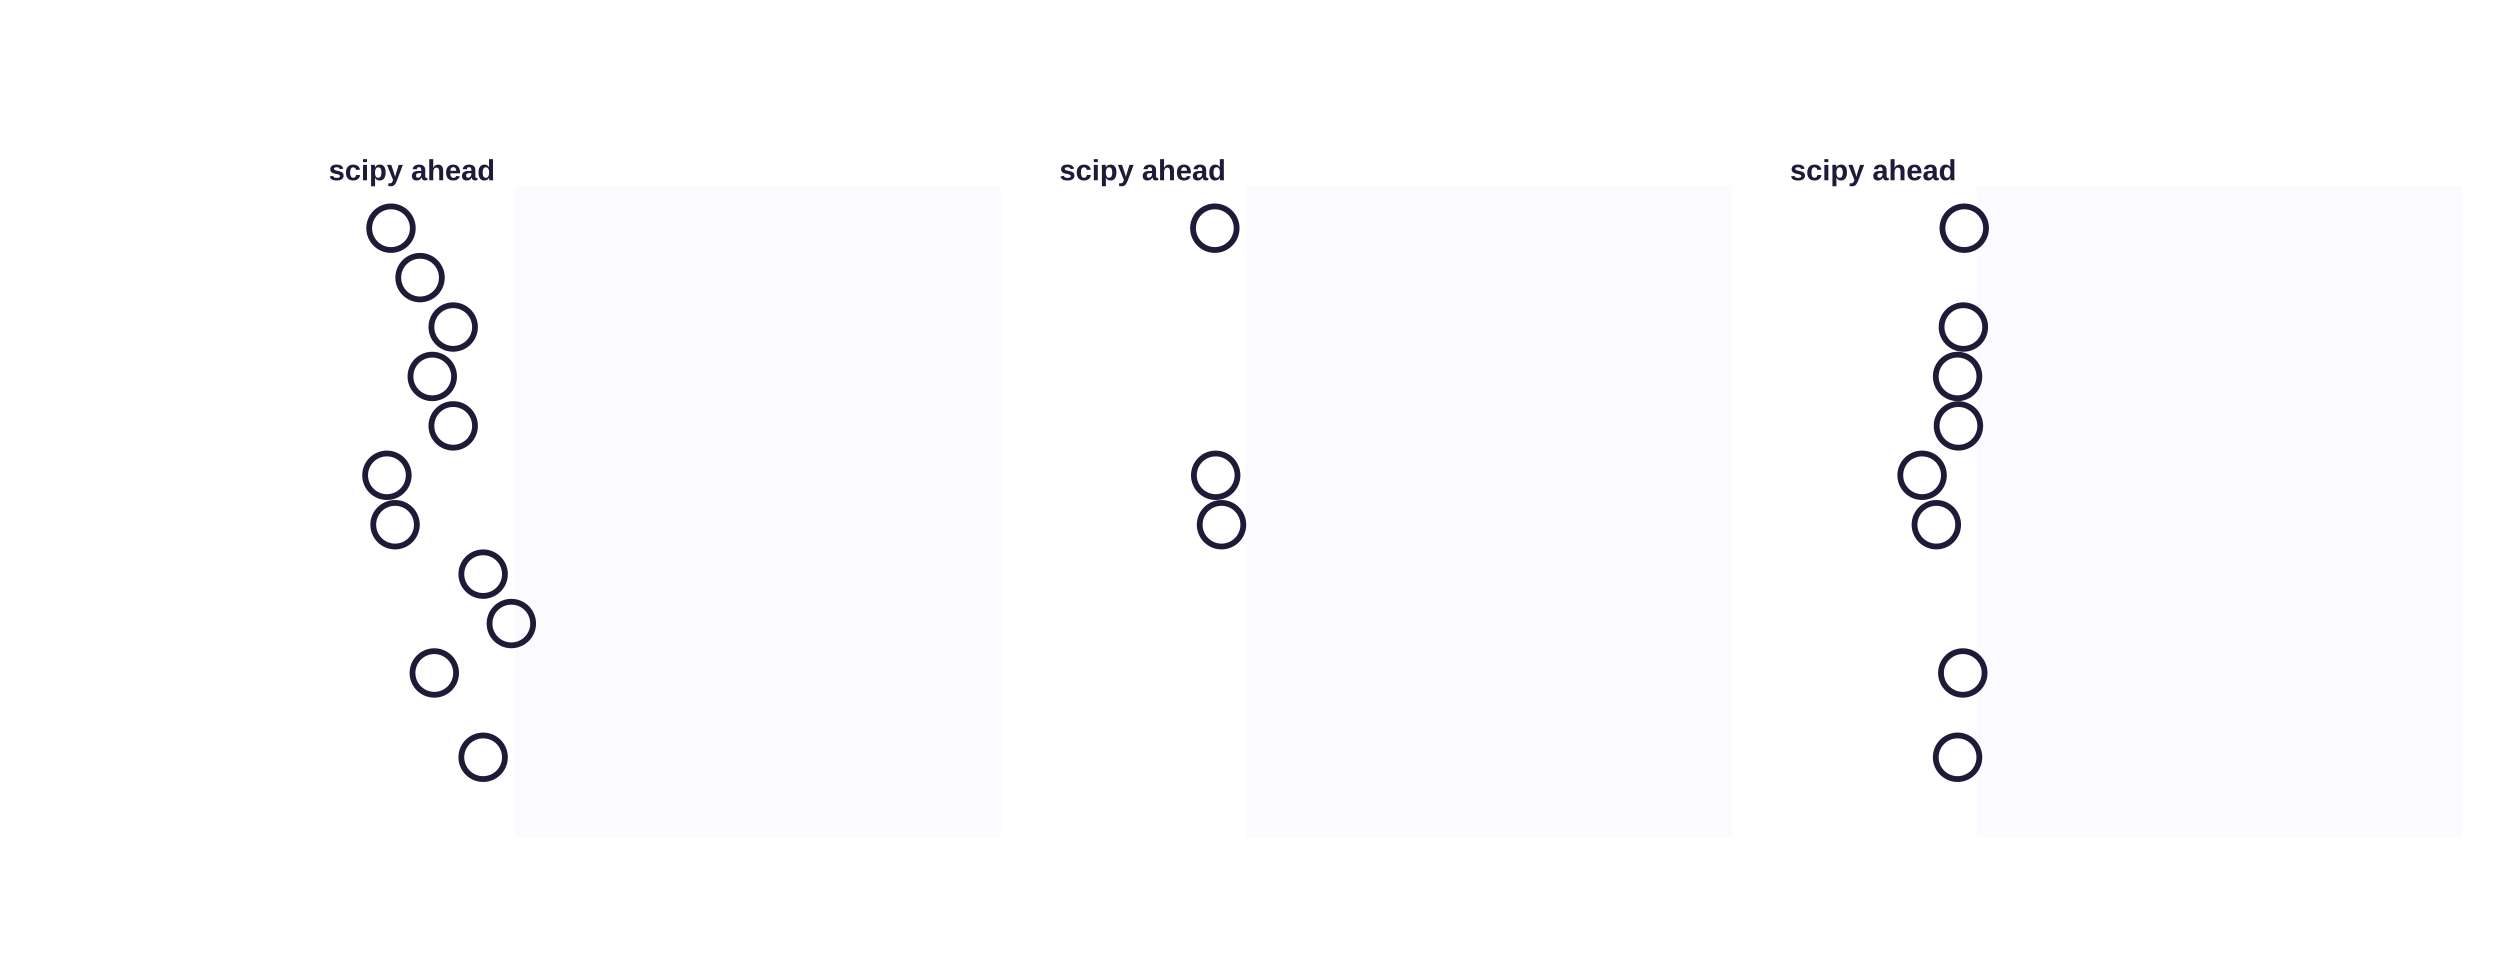
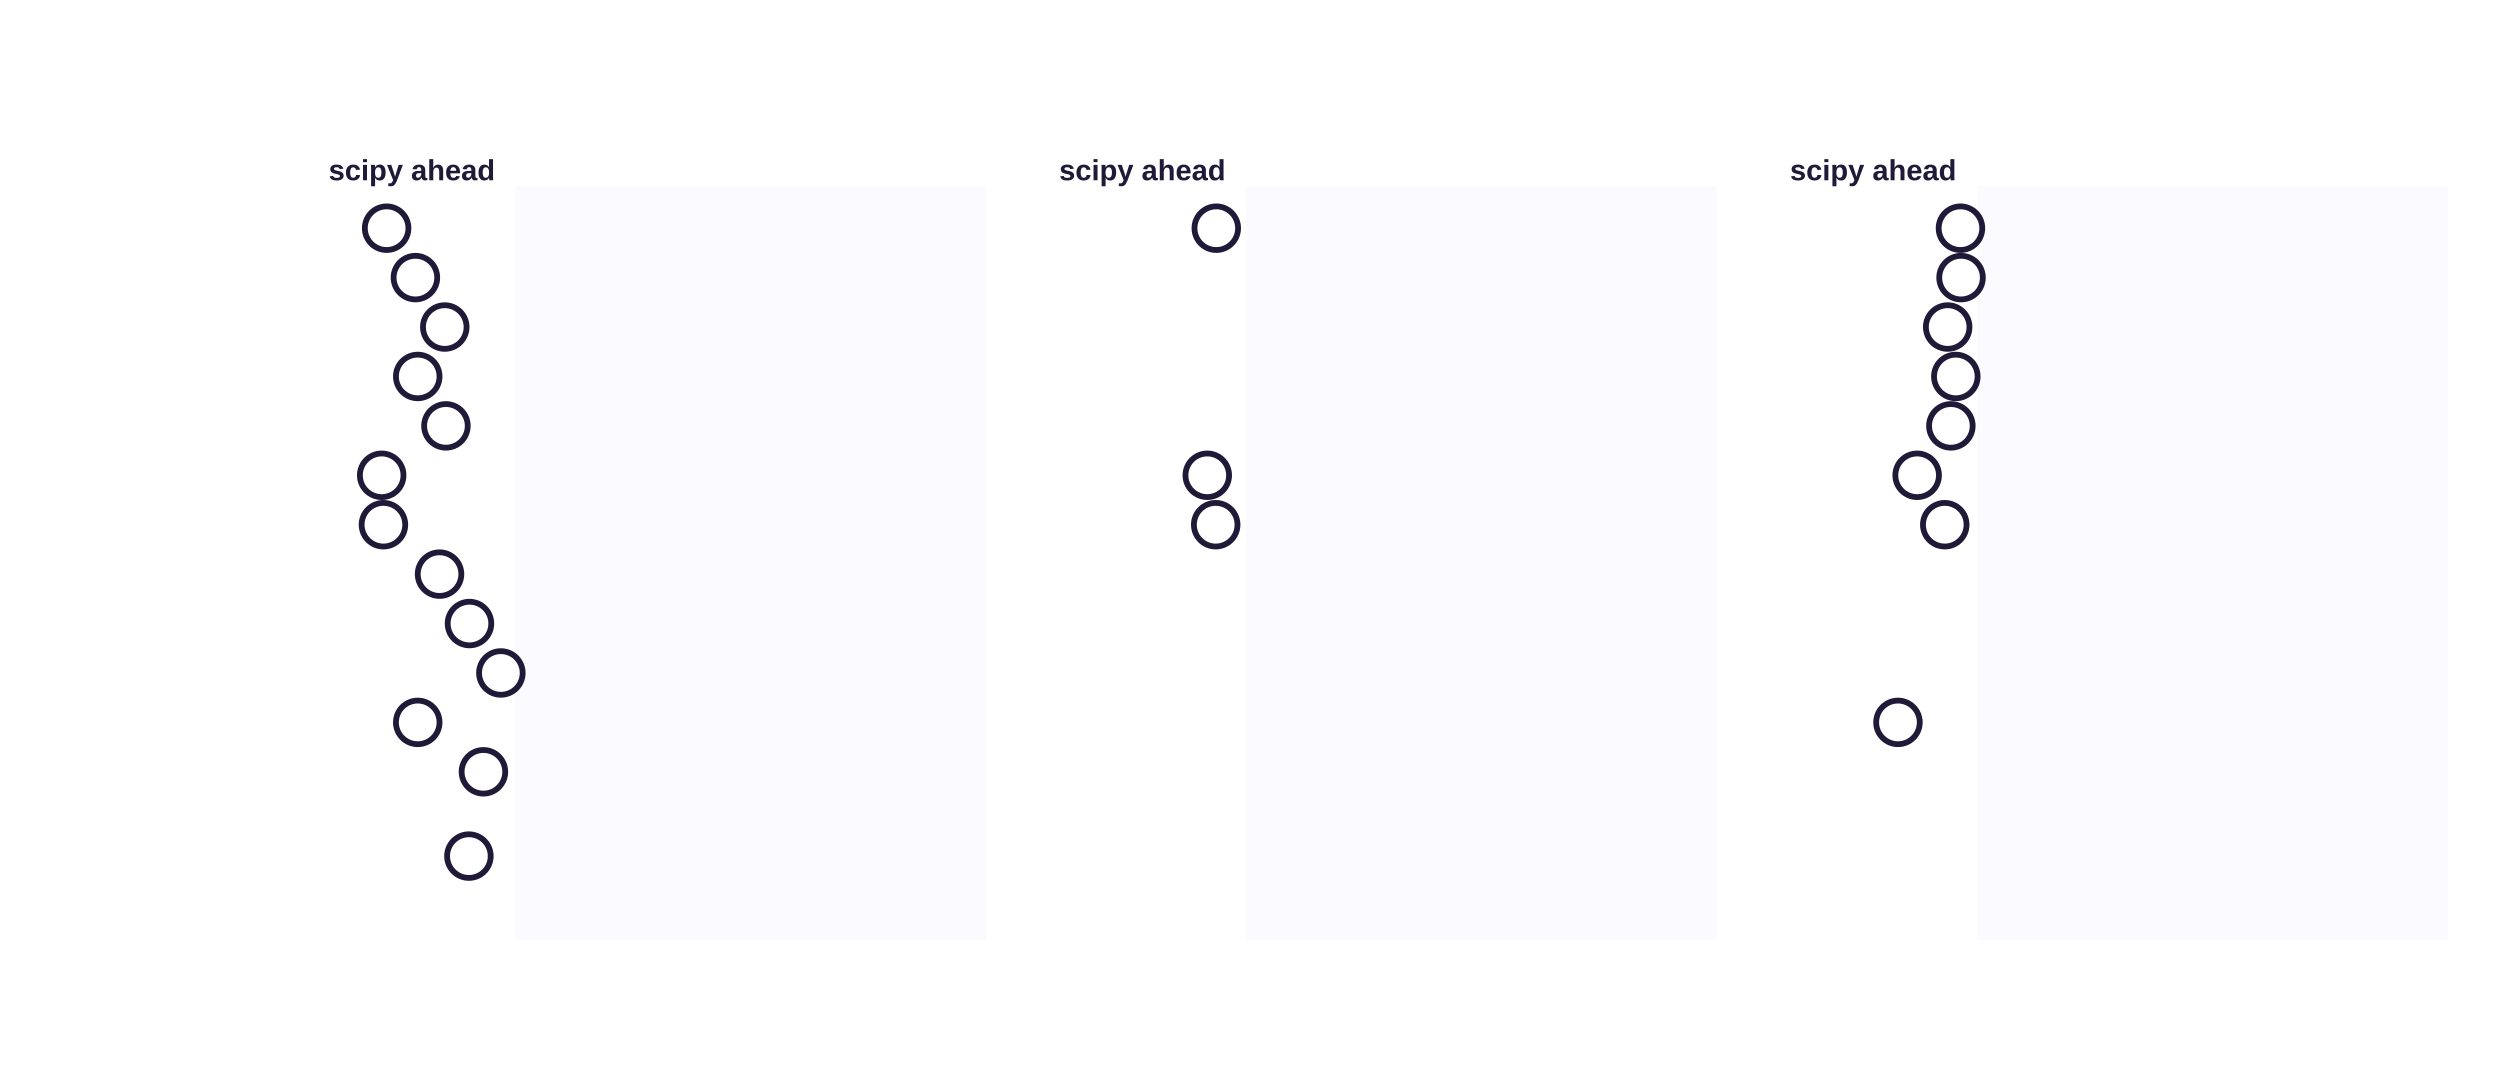
- <svg xmlns="http://www.w3.org/2000/svg" viewBox="0 0 860 330" width="860" height="330">
-   <rect x="177.3" y="64" width="167.0" height="224.0" fill="#f8f8ff" fill-opacity="0.72" />
-   <text x="170.3" y="62.0" font-size="10" text-anchor="end" fill="#201a38" font-weight="700" font-family="system-ui, -apple-system, 'Helvetica Neue', Arial, sans-serif">scipy ahead</text>
-   <circle cx="134.5" cy="78.5" r="7.5" fill="none" stroke="#201a38" stroke-width="2" />
-   <circle cx="144.5" cy="95.5" r="7.5" fill="none" stroke="#201a38" stroke-width="2" />
-   <circle cx="155.9" cy="112.5" r="7.5" fill="none" stroke="#201a38" stroke-width="2" />
-   <circle cx="148.7" cy="129.5" r="7.5" fill="none" stroke="#201a38" stroke-width="2" />
-   <circle cx="155.9" cy="146.5" r="7.5" fill="none" stroke="#201a38" stroke-width="2" />
-   <circle cx="133.1" cy="163.5" r="7.5" fill="none" stroke="#201a38" stroke-width="2" />
-   <circle cx="135.9" cy="180.5" r="7.5" fill="none" stroke="#201a38" stroke-width="2" />
-   <circle cx="166.2" cy="197.5" r="7.5" fill="none" stroke="#201a38" stroke-width="2" />
-   <circle cx="175.9" cy="214.5" r="7.5" fill="none" stroke="#201a38" stroke-width="2" />
-   <circle cx="149.4" cy="231.5" r="7.5" fill="none" stroke="#201a38" stroke-width="2" />
-   <circle cx="166.2" cy="260.5" r="7.5" fill="none" stroke="#201a38" stroke-width="2" />
-   <rect x="428.7" y="64" width="167.0" height="224.0" fill="#f8f8ff" fill-opacity="0.72" />
-   <text x="421.7" y="62.0" font-size="10" text-anchor="end" fill="#201a38" font-weight="700" font-family="system-ui, -apple-system, 'Helvetica Neue', Arial, sans-serif">scipy ahead</text>
-   <circle cx="417.9" cy="78.5" r="7.5" fill="none" stroke="#201a38" stroke-width="2" />
-   <circle cx="418.2" cy="163.5" r="7.5" fill="none" stroke="#201a38" stroke-width="2" />
-   <circle cx="420.2" cy="180.5" r="7.5" fill="none" stroke="#201a38" stroke-width="2" />
-   <rect x="680.0" y="64" width="167.0" height="224.0" fill="#f8f8ff" fill-opacity="0.72" />
-   <text x="673.0" y="62.0" font-size="10" text-anchor="end" fill="#201a38" font-weight="700" font-family="system-ui, -apple-system, 'Helvetica Neue', Arial, sans-serif">scipy ahead</text>
-   <circle cx="675.7" cy="78.5" r="7.5" fill="none" stroke="#201a38" stroke-width="2" />
-   <circle cx="675.4" cy="112.5" r="7.5" fill="none" stroke="#201a38" stroke-width="2" />
-   <circle cx="673.4" cy="129.5" r="7.5" fill="none" stroke="#201a38" stroke-width="2" />
-   <circle cx="673.7" cy="146.5" r="7.5" fill="none" stroke="#201a38" stroke-width="2" />
-   <circle cx="661.2" cy="163.5" r="7.5" fill="none" stroke="#201a38" stroke-width="2" />
-   <circle cx="666.1" cy="180.5" r="7.5" fill="none" stroke="#201a38" stroke-width="2" />
-   <circle cx="675.2" cy="231.5" r="7.5" fill="none" stroke="#201a38" stroke-width="2" />
-   <circle cx="673.4" cy="260.5" r="7.5" fill="none" stroke="#201a38" stroke-width="2" />
+ <svg xmlns="http://www.w3.org/2000/svg" viewBox="0 0 860 368" width="860" height="368">
+   <rect x="177.3" y="64" width="162.0" height="259.5" fill="#f8f8ff" fill-opacity="0.72" />
+   <text x="170.3" y="62.0" font-size="10" text-anchor="end" fill="#201a38" font-family="system-ui, -apple-system, 'Helvetica Neue', Arial, sans-serif">
+     <tspan font-weight="700">scipy ahead</tspan>
+   </text>
+   <circle cx="133.0" cy="78.5" r="7.5" fill="none" stroke="#201a38" stroke-width="2" />
+   <circle cx="142.9" cy="95.5" r="7.5" fill="none" stroke="#201a38" stroke-width="2" />
+   <circle cx="153.0" cy="112.5" r="7.5" fill="none" stroke="#201a38" stroke-width="2" />
+   <circle cx="143.7" cy="129.5" r="7.5" fill="none" stroke="#201a38" stroke-width="2" />
+   <circle cx="153.4" cy="146.5" r="7.5" fill="none" stroke="#201a38" stroke-width="2" />
+   <circle cx="131.3" cy="163.5" r="7.5" fill="none" stroke="#201a38" stroke-width="2" />
+   <circle cx="131.9" cy="180.5" r="7.5" fill="none" stroke="#201a38" stroke-width="2" />
+   <circle cx="151.2" cy="197.5" r="7.5" fill="none" stroke="#201a38" stroke-width="2" />
+   <circle cx="161.5" cy="214.5" r="7.5" fill="none" stroke="#201a38" stroke-width="2" />
+   <circle cx="172.3" cy="231.5" r="7.5" fill="none" stroke="#201a38" stroke-width="2" />
+   <circle cx="143.7" cy="248.5" r="7.5" fill="none" stroke="#201a38" stroke-width="2" />
+   <circle cx="166.3" cy="265.5" r="7.5" fill="none" stroke="#201a38" stroke-width="2" />
+   <circle cx="161.3" cy="294.5" r="7.5" fill="none" stroke="#201a38" stroke-width="2" />
+   <rect x="428.6" y="64" width="162.0" height="259.5" fill="#f8f8ff" fill-opacity="0.72" />
+   <text x="421.6" y="62.0" font-size="10" text-anchor="end" fill="#201a38" font-family="system-ui, -apple-system, 'Helvetica Neue', Arial, sans-serif">
+     <tspan font-weight="700">scipy ahead</tspan>
+   </text>
+   <circle cx="418.4" cy="78.5" r="7.5" fill="none" stroke="#201a38" stroke-width="2" />
+   <circle cx="415.3" cy="163.5" r="7.5" fill="none" stroke="#201a38" stroke-width="2" />
+   <circle cx="418.2" cy="180.5" r="7.5" fill="none" stroke="#201a38" stroke-width="2" />
+   <rect x="680.0" y="64" width="162.0" height="259.5" fill="#f8f8ff" fill-opacity="0.72" />
+   <text x="673.0" y="62.0" font-size="10" text-anchor="end" fill="#201a38" font-family="system-ui, -apple-system, 'Helvetica Neue', Arial, sans-serif">
+     <tspan font-weight="700">scipy ahead</tspan>
+   </text>
+   <circle cx="674.4" cy="78.5" r="7.5" fill="none" stroke="#201a38" stroke-width="2" />
+   <circle cx="674.6" cy="95.5" r="7.5" fill="none" stroke="#201a38" stroke-width="2" />
+   <circle cx="670.0" cy="112.5" r="7.5" fill="none" stroke="#201a38" stroke-width="2" />
+   <circle cx="672.8" cy="129.5" r="7.5" fill="none" stroke="#201a38" stroke-width="2" />
+   <circle cx="671.1" cy="146.5" r="7.5" fill="none" stroke="#201a38" stroke-width="2" />
+   <circle cx="659.5" cy="163.5" r="7.5" fill="none" stroke="#201a38" stroke-width="2" />
+   <circle cx="669.0" cy="180.5" r="7.5" fill="none" stroke="#201a38" stroke-width="2" />
+   <circle cx="652.9" cy="248.5" r="7.5" fill="none" stroke="#201a38" stroke-width="2" />
</svg>
